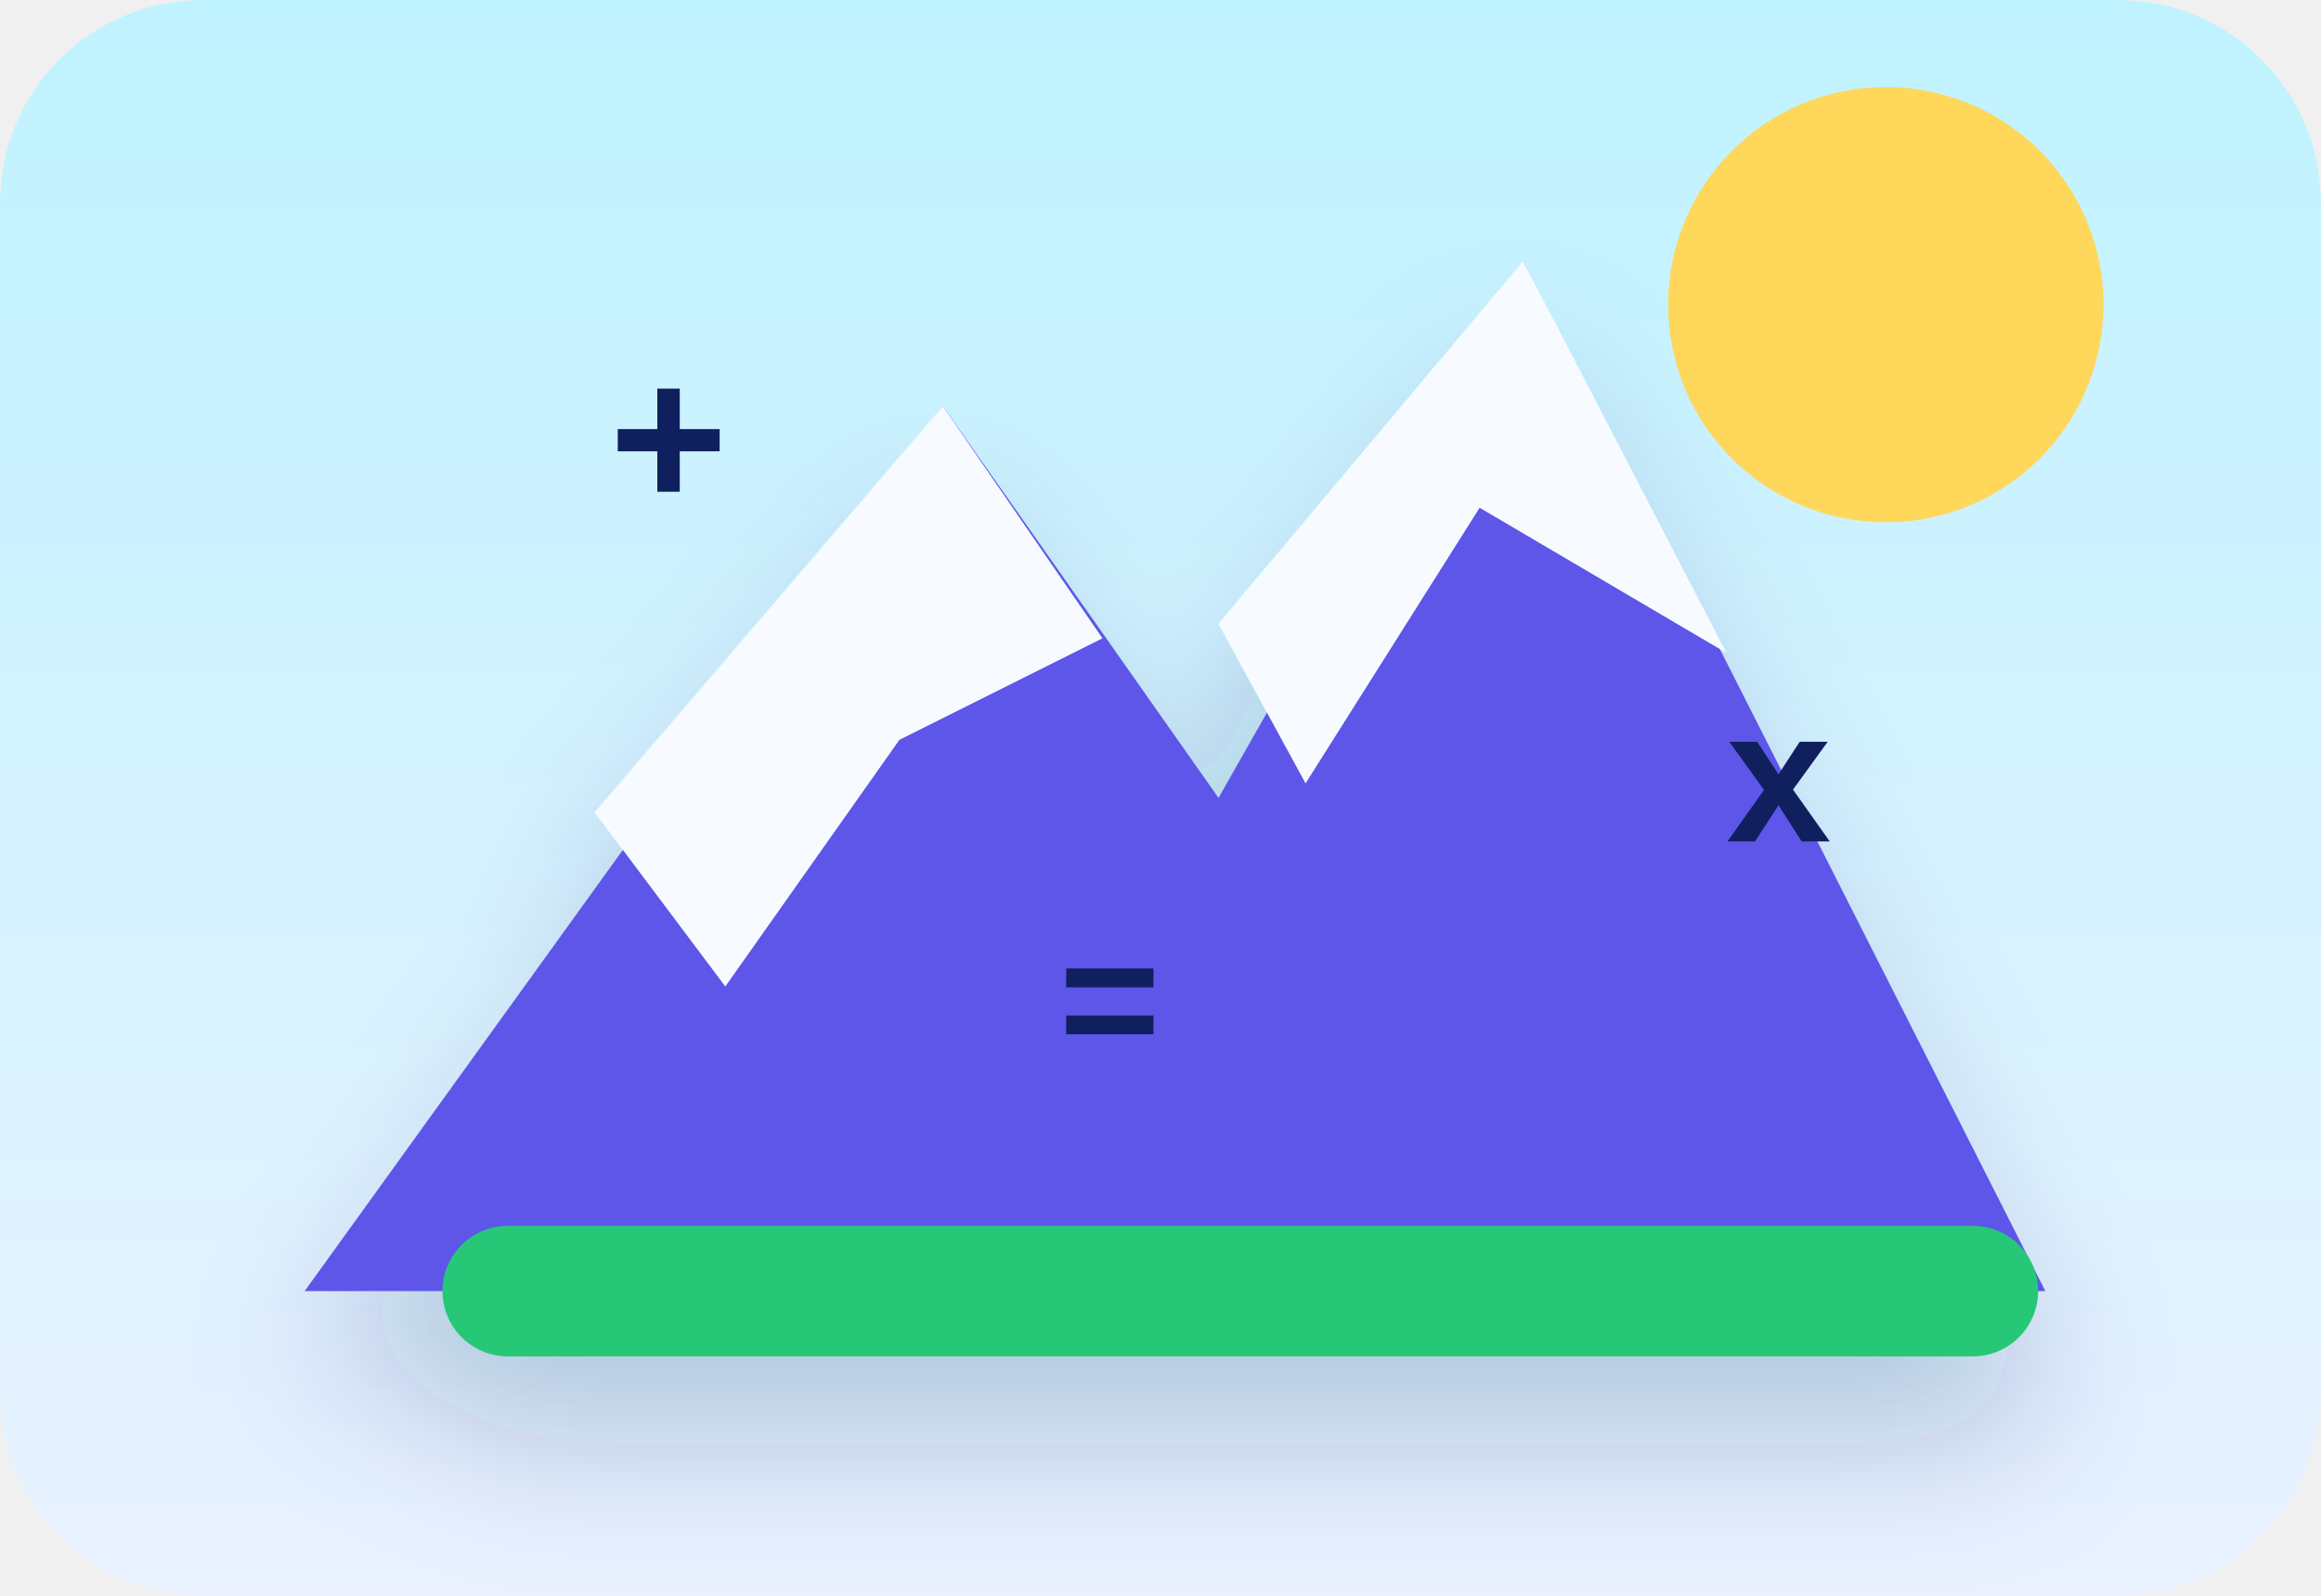
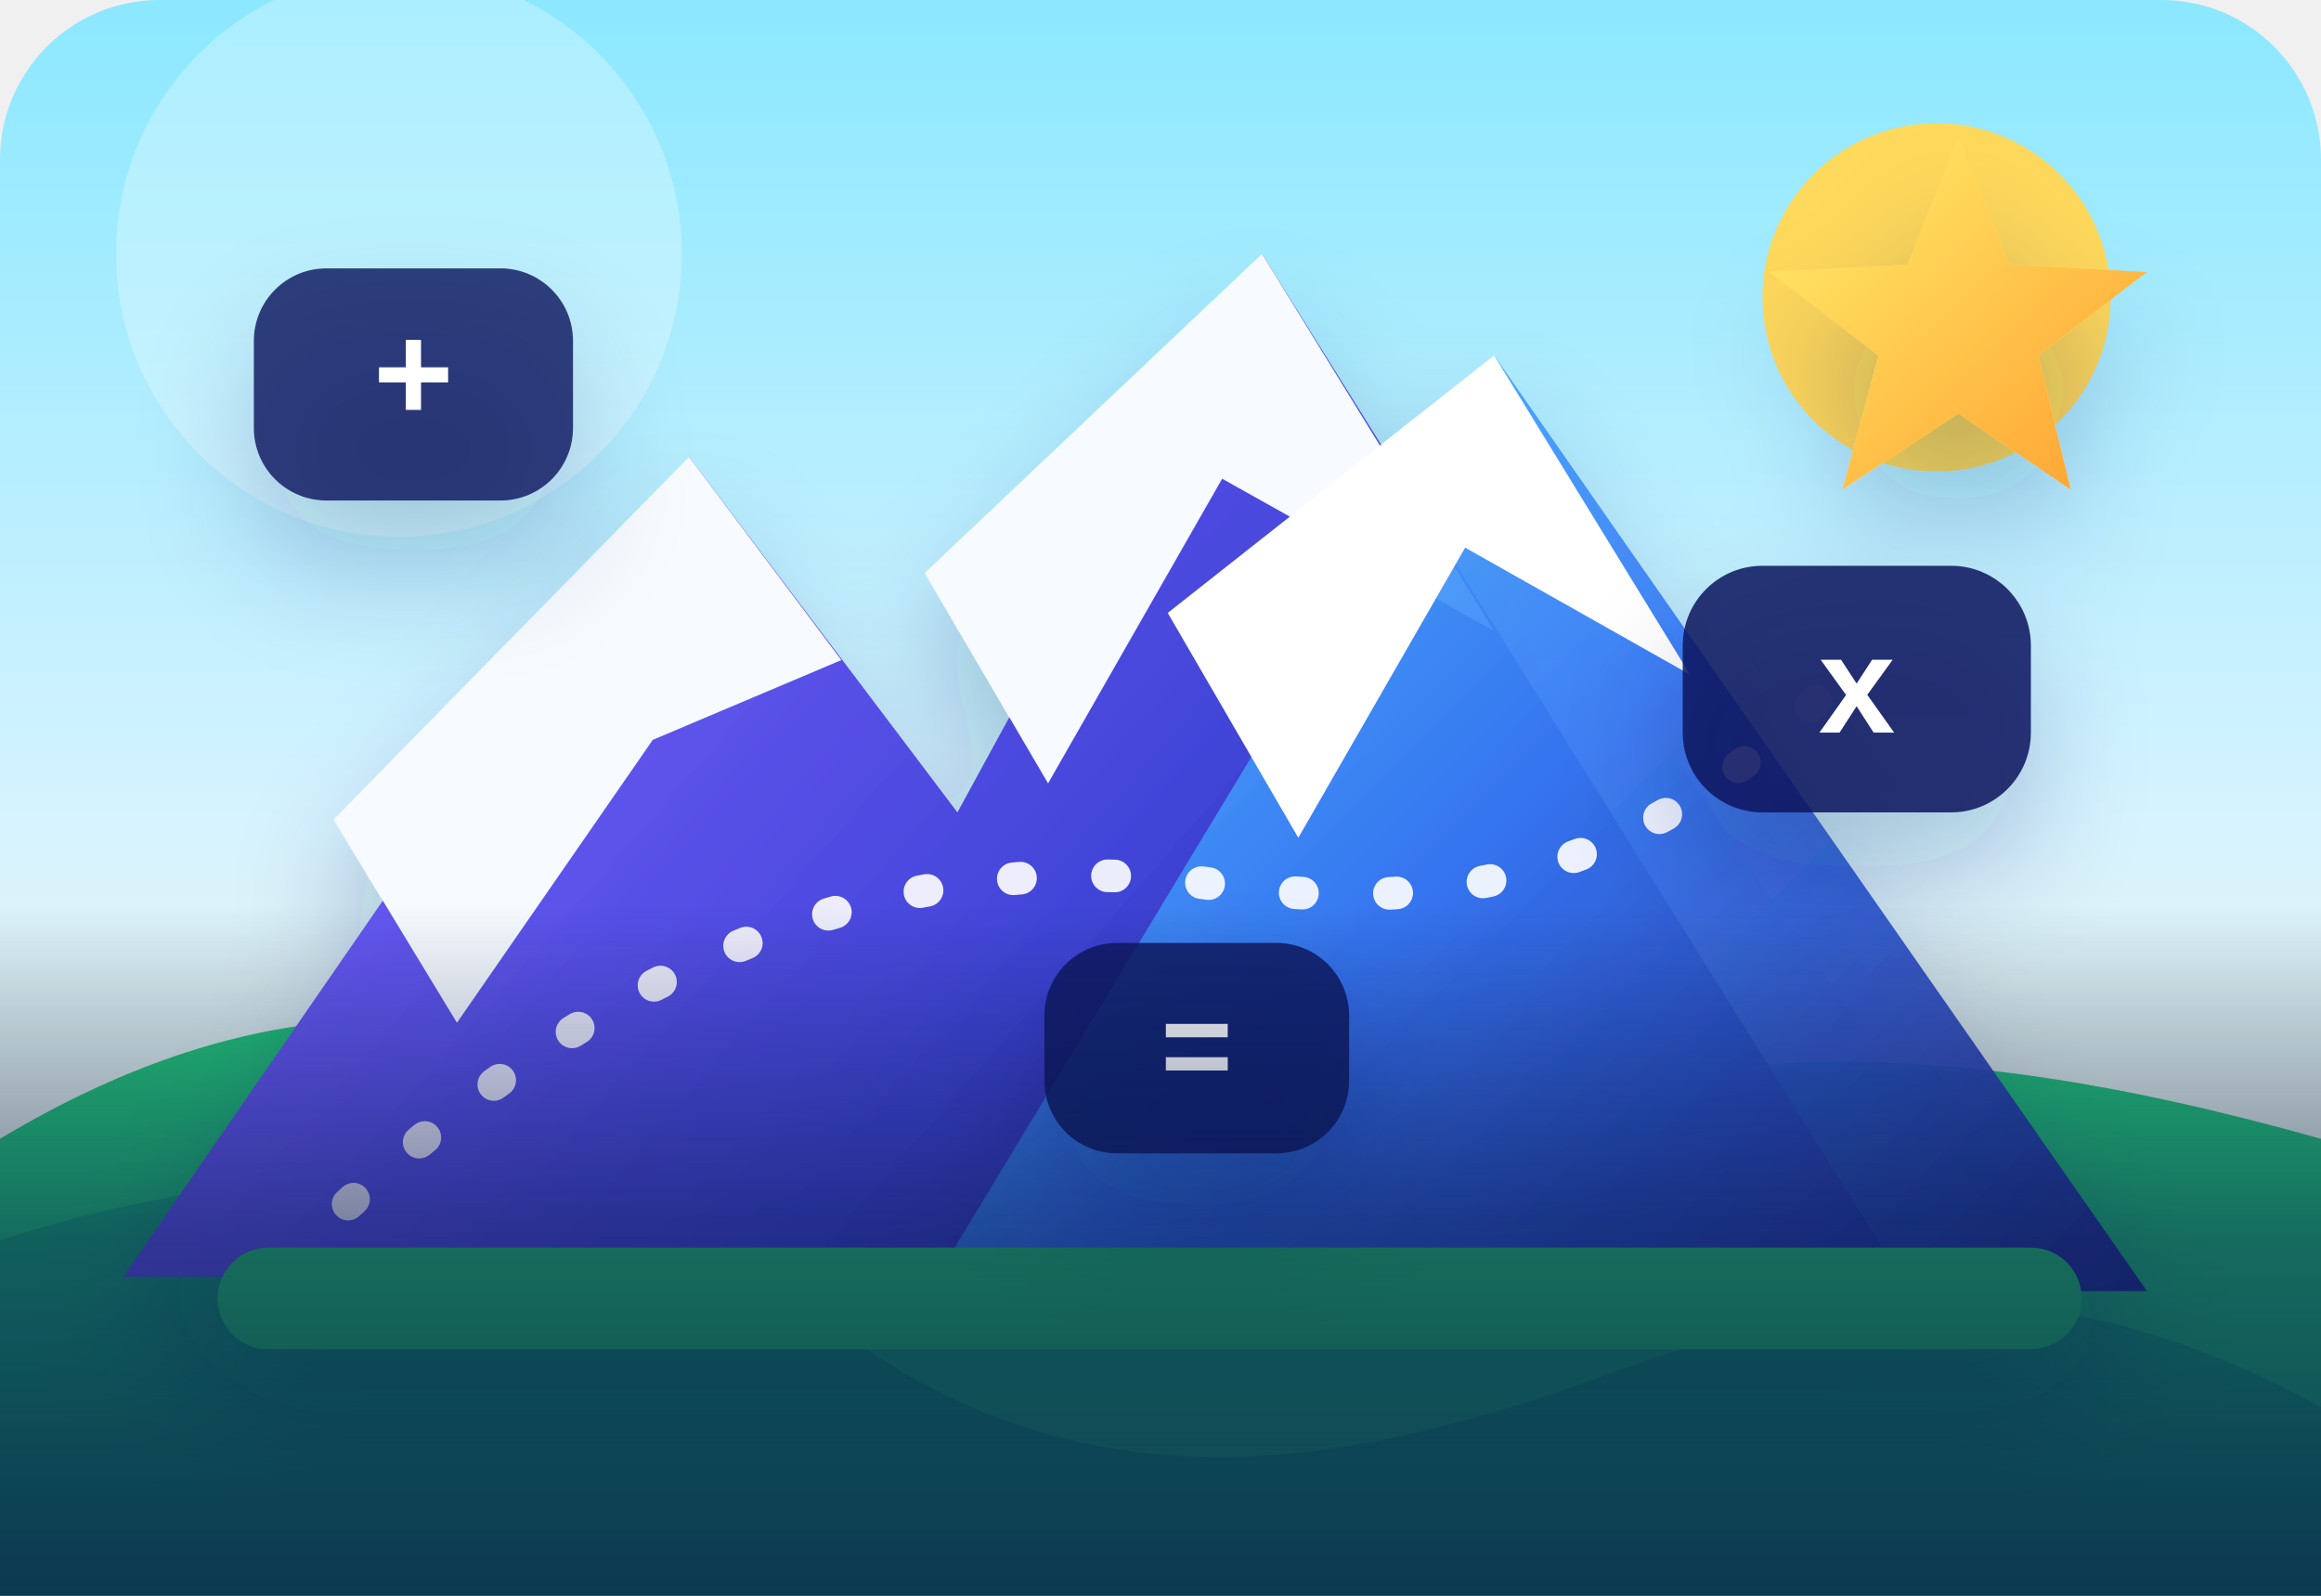
- <svg xmlns="http://www.w3.org/2000/svg" viewBox="0 0 320 220" role="img" aria-label="Maths mountain">
+ <svg xmlns="http://www.w3.org/2000/svg" viewBox="0 0 640 440" role="img" aria-label="Maths mountain adventure scene">
  <defs>
    <linearGradient id="sky" x1="0" x2="0" y1="0" y2="1">
-       <stop stop-color="#bff3ff" />
-       <stop offset="1" stop-color="#e9f1ff" />
+       <stop stop-color="#8be8ff" />
+       <stop offset=".52" stop-color="#d7f3ff" />
+       <stop offset="1" stop-color="#fff3c8" />
    </linearGradient>
-     <filter id="shadow" x="-20%" y="-20%" width="140%" height="150%">
-       <feDropShadow dx="0" dy="12" stdDeviation="10" flood-color="#10205f" flood-opacity=".2" />
+     <linearGradient id="mountainA" x1="120" x2="440" y1="88" y2="368" gradientUnits="userSpaceOnUse">
+       <stop stop-color="#7c62ff" />
+       <stop offset=".58" stop-color="#3f44d7" />
+       <stop offset="1" stop-color="#17205f" />
+     </linearGradient>
+     <linearGradient id="mountainB" x1="282" x2="610" y1="46" y2="374" gradientUnits="userSpaceOnUse">
+       <stop stop-color="#5ad7ff" />
+       <stop offset=".48" stop-color="#3578f5" />
+       <stop offset="1" stop-color="#211b89" />
+     </linearGradient>
+     <linearGradient id="badge" x1="0" x2="1" y1="0" y2="1">
+       <stop stop-color="#fff16d" />
+       <stop offset="1" stop-color="#ff9f2f" />
+     </linearGradient>
+     <linearGradient id="textFade" x1="0" x2="0" y1="0" y2="1">
+       <stop stop-color="#071746" stop-opacity="0" />
+       <stop offset=".48" stop-color="#071746" stop-opacity=".52" />
+       <stop offset="1" stop-color="#071746" stop-opacity=".78" />
+     </linearGradient>
+     <filter id="softShadow" x="-20%" y="-20%" width="140%" height="150%">
+       <feDropShadow dx="0" dy="18" stdDeviation="16" flood-color="#10205f" flood-opacity=".24" />
    </filter>
  </defs>
-   <rect width="320" height="220" rx="28" fill="url(#sky)" />
-   <circle cx="260" cy="42" r="30" fill="#ffd75a" />
-   <g filter="url(#shadow)">
-     <path d="M42 178L130 56l38 54 42-74 72 142z" fill="#5d56e8" />
-     <path d="M130 56l22 32-28 14-24 34-18-24zM210 36l28 54-34-20-24 38-12-22z" fill="#f7fbff" />
-     <path d="M70 178h202" stroke="#27c878" stroke-width="18" stroke-linecap="round" />
+   <rect width="640" height="440" rx="44" fill="url(#sky)" />
+   <circle cx="534" cy="82" r="48" fill="#ffd95b" />
+   <circle cx="110" cy="70" r="78" fill="#ffffff" opacity=".28" />
+   <path d="M0 314c70-42 133-42 190-10s103 48 186 16 150-38 264-6v126H0z" fill="#24c878" />
+   <path d="M0 342c92-30 170-18 236 28s134 36 210 8 132-24 194 10v52H0z" fill="#159c75" opacity=".6" />
+   <g filter="url(#softShadow)">
+     <path d="M34 352L190 126l74 98 84-154 176 282z" fill="url(#mountainA)" />
+     <path d="M190 126l42 56-52 22-54 78-34-56zM348 70l64 104-75-42-48 84-34-58z" fill="#f7fbff" />
+     <path d="M256 356L412 98l180 258z" fill="url(#mountainB)" opacity=".92" />
+     <path d="M412 98l54 88-62-35-46 80-36-62z" fill="#fff" />
+     <path d="M74 358h486" stroke="#25ca6f" stroke-width="28" stroke-linecap="round" />
  </g>
-   <g font-family="Arial, sans-serif" font-weight="900" fill="#10205f">
-     <text x="84" y="70" font-size="28">+</text>
-     <text x="238" y="116" font-size="26">x</text>
-     <text x="146" y="146" font-size="24">=</text>
+   <path d="M96 332c76-70 156-100 240-88 72 10 126-8 178-64" fill="none" stroke="#ffffff" stroke-width="9" stroke-linecap="round" stroke-dasharray="2 24" opacity=".9" />
+   <g filter="url(#softShadow)">
+     <rect x="70" y="74" width="88" height="64" rx="20" fill="#0d185f" opacity=".82" />
+     <text x="114" y="116" text-anchor="middle" font-family="Arial, sans-serif" font-size="38" font-weight="900" fill="#ffffff">+</text>
+     <rect x="464" y="156" width="96" height="68" rx="22" fill="#0d185f" opacity=".86" />
+     <text x="512" y="202" text-anchor="middle" font-family="Arial, sans-serif" font-size="38" font-weight="900" fill="#ffffff">x</text>
+     <rect x="288" y="260" width="84" height="58" rx="20" fill="#0d185f" opacity=".84" />
+     <text x="330" y="300" text-anchor="middle" font-family="Arial, sans-serif" font-size="34" font-weight="900" fill="#ffffff">=</text>
+     <path d="M540 38l14 35 38 2-30 23 9 37-31-21-32 21 10-37-30-23 38-2z" fill="url(#badge)" />
  </g>
+   <rect y="250" width="640" height="190" fill="url(#textFade)" />
</svg>
